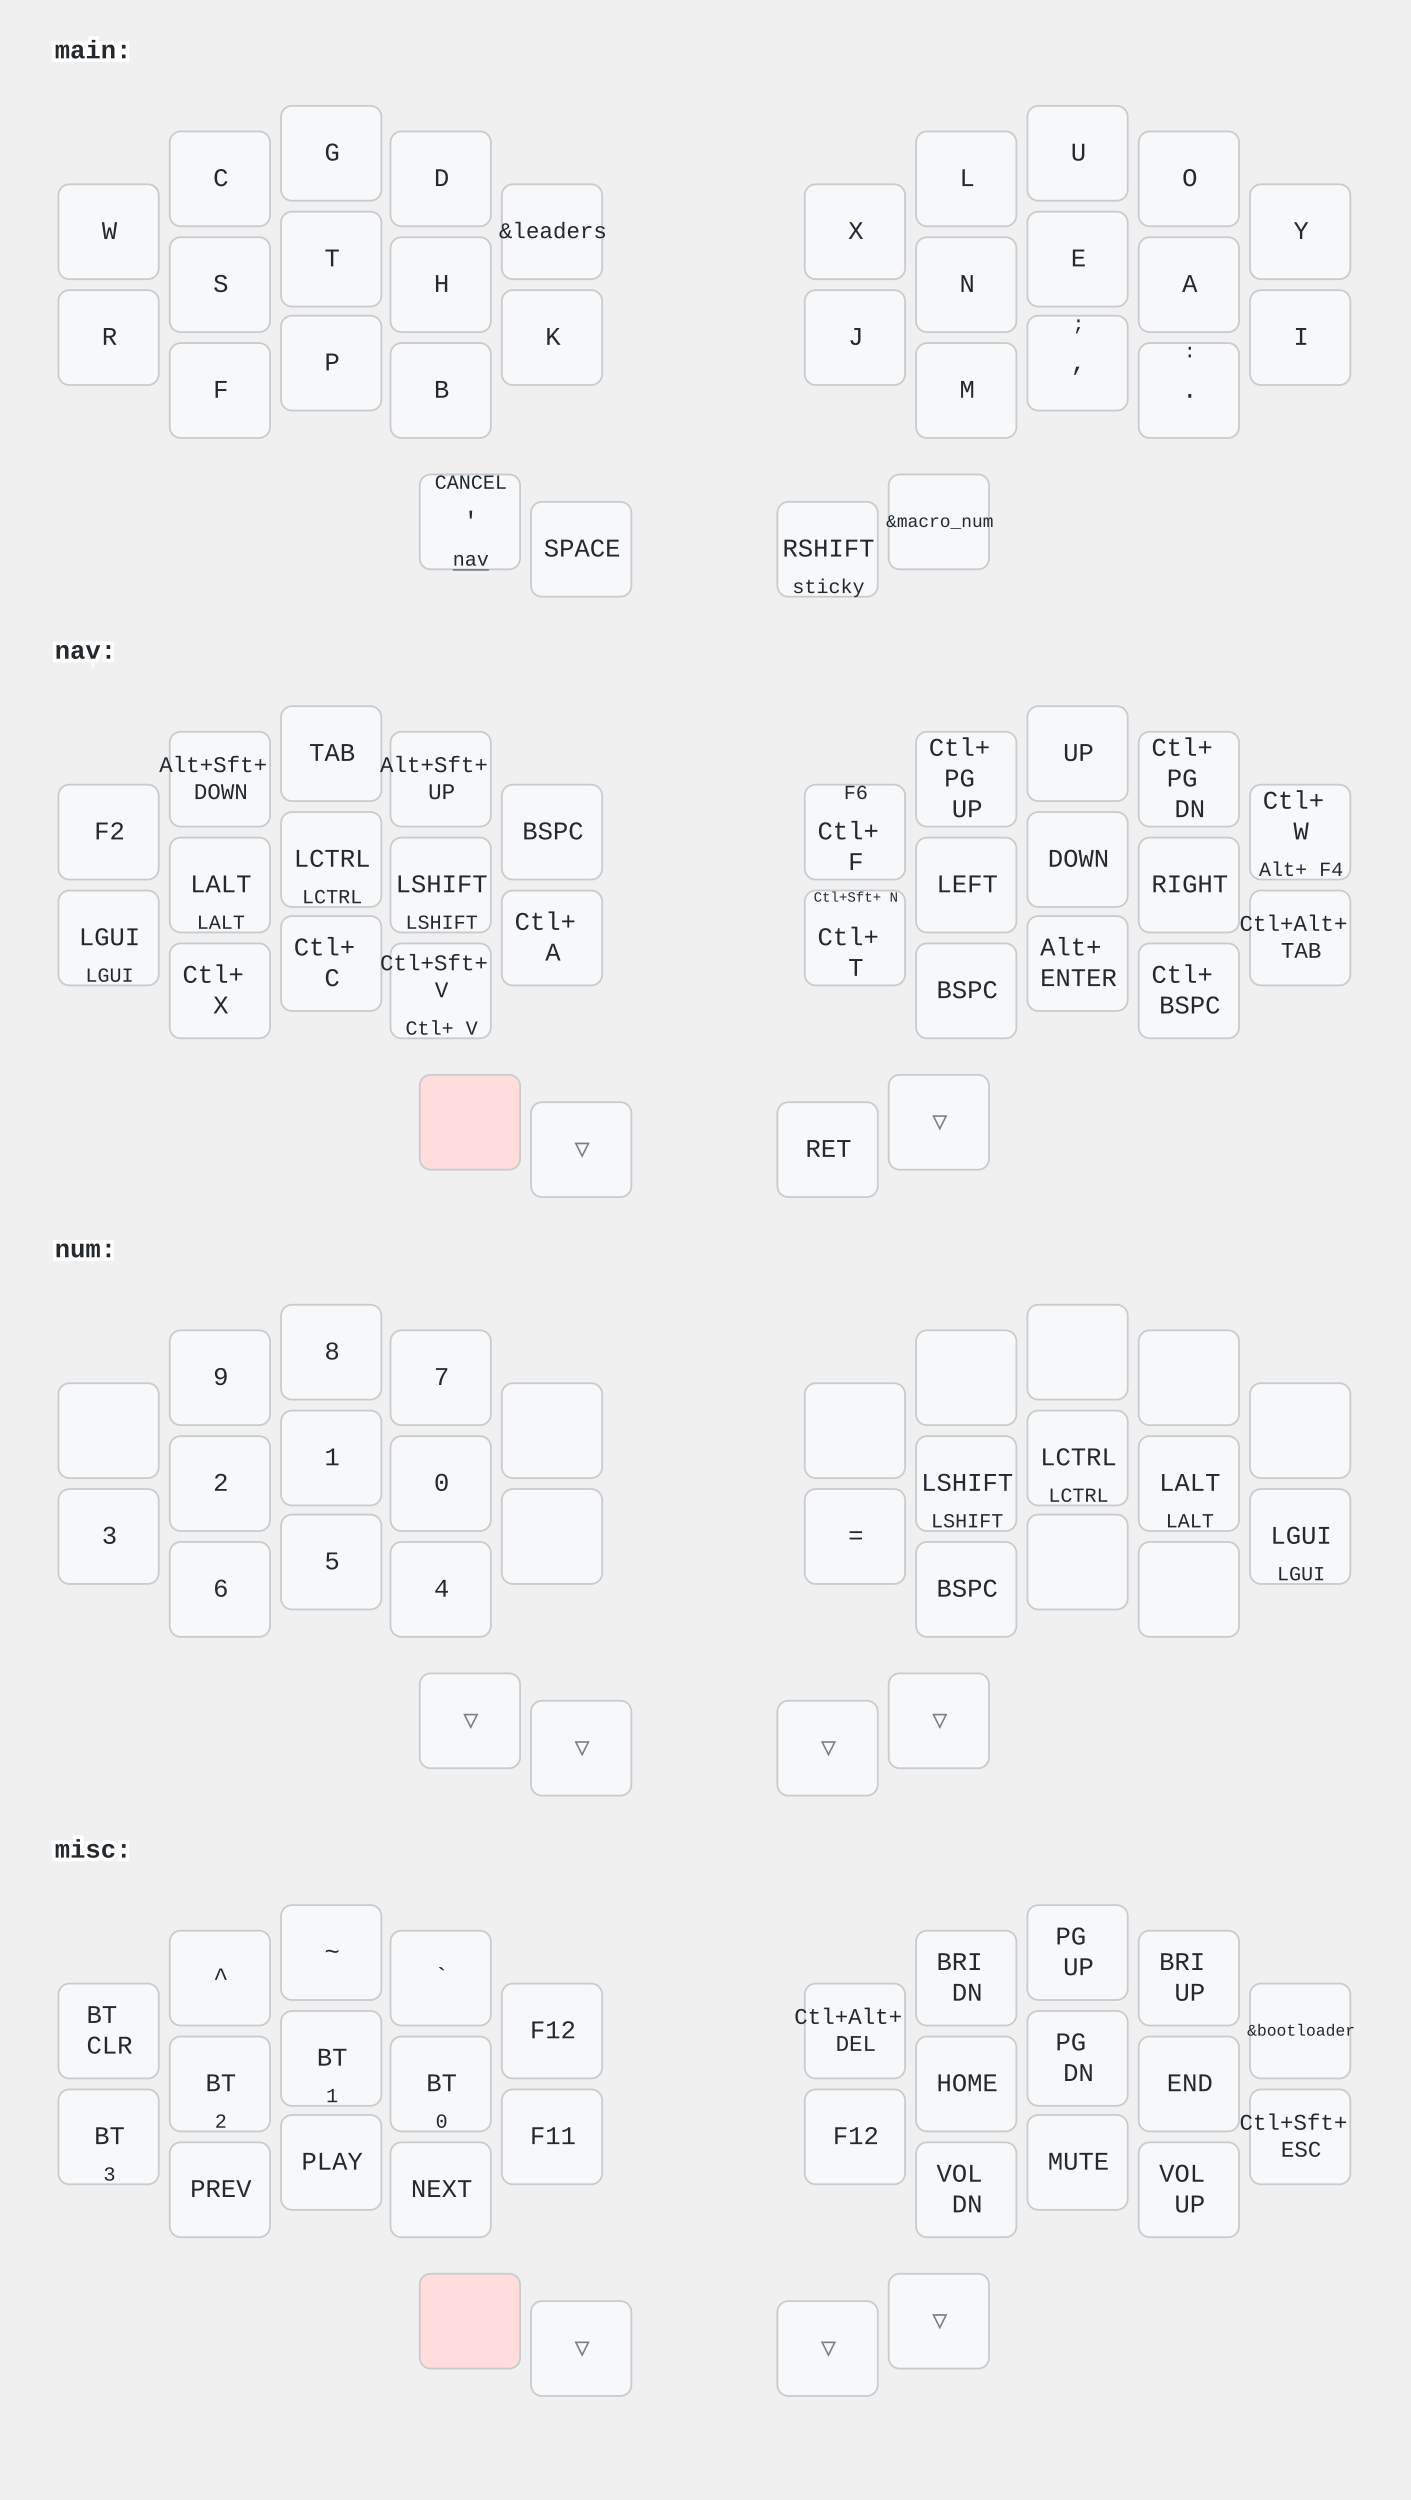
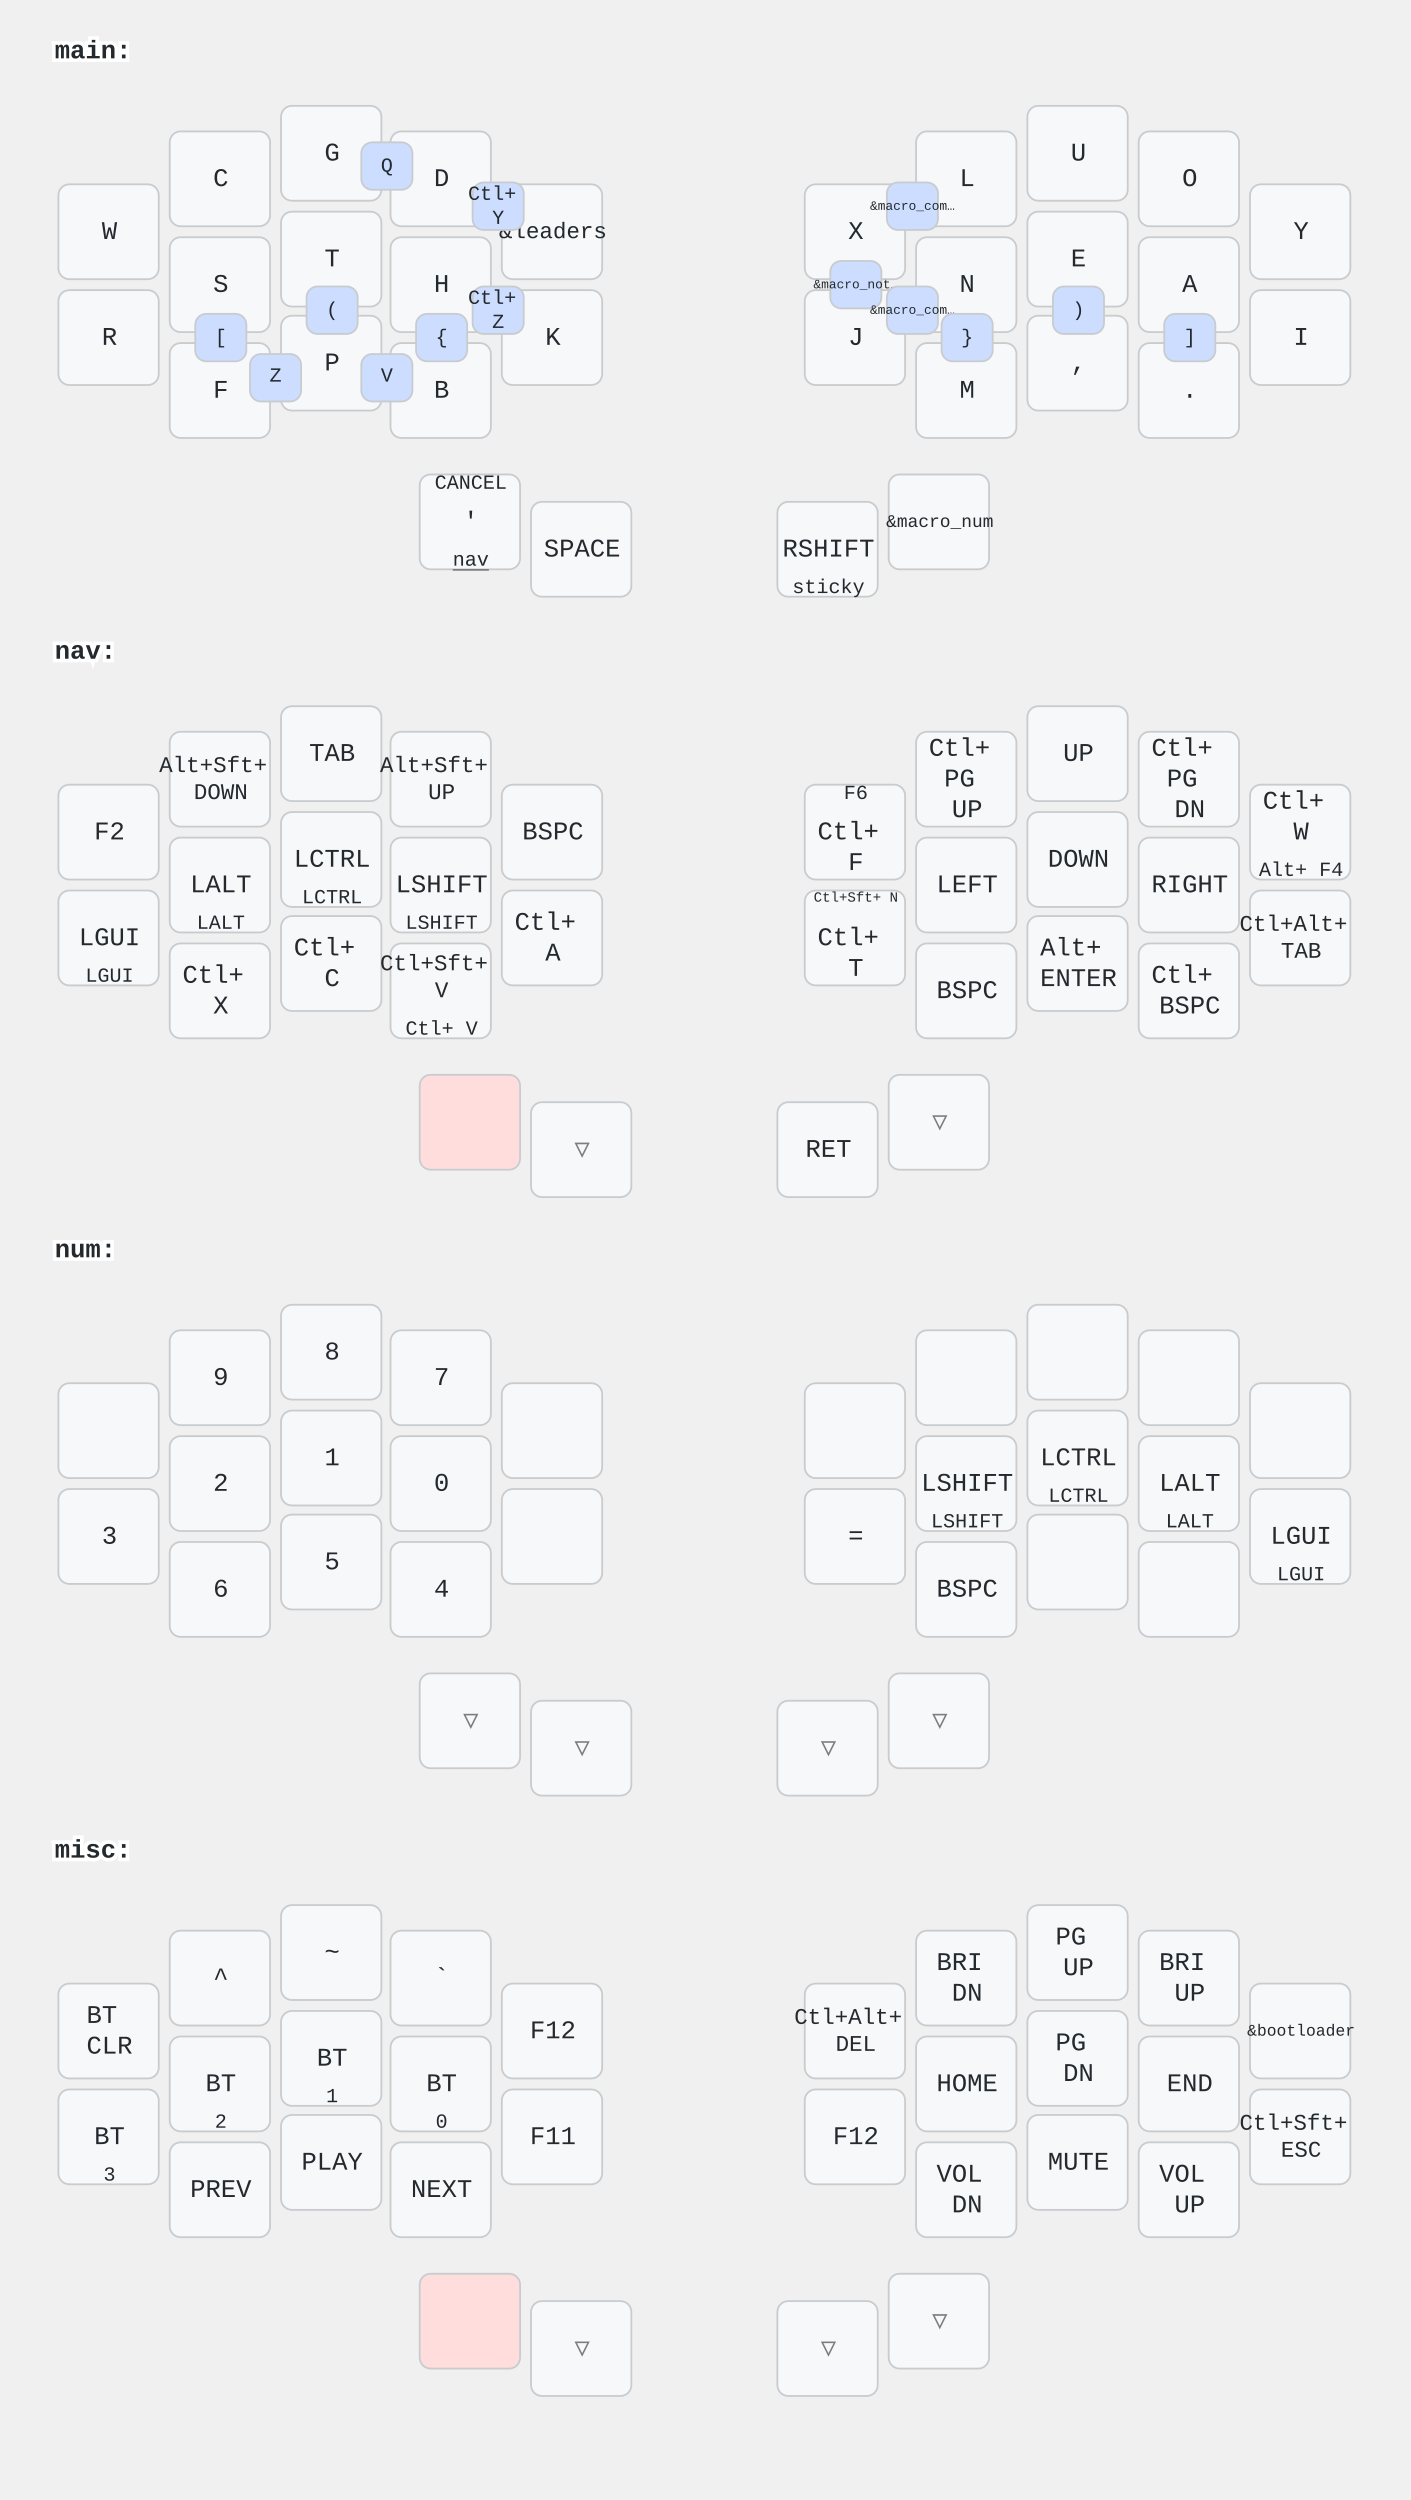
<svg xmlns="http://www.w3.org/2000/svg" width="773" height="1370" viewBox="0 0 773 1370" class="keymap">
  <style>/* inherit to force styles through use tags */
svg path {
    fill: inherit;
}

/* font and background color specifications */
svg.keymap {
    font-family: SFMono-Regular,Consolas,Liberation Mono,Menlo,monospace;
    font-size: 14px;
    font-kerning: normal;
    text-rendering: optimizeLegibility;
    fill: #24292e;
}

/* default key styling */
rect.key {
    fill: #f6f8fa;
}

rect.key, rect.combo {
    stroke: #c9cccf;
    stroke-width: 1;
}

/* default key side styling, only used is draw_key_sides is set */
rect.side {
    filter: brightness(90%);
}

/* color accent for combo boxes */
rect.combo, rect.combo-separate {
    fill: #cdf;
}

/* color accent for held keys */
rect.held, rect.combo.held {
    fill: #fdd;
}

/* color accent for ghost (optional) keys */
rect.ghost, rect.combo.ghost {
    stroke-dasharray: 4, 4;
    stroke-width: 2;
}

text {
    text-anchor: middle;
    dominant-baseline: middle;
}

/* styling for layer labels */
text.label {
    font-weight: bold;
    text-anchor: start;
    stroke: white;
    stroke-width: 4;
    paint-order: stroke;
}

/* styling for optional footer */
text.footer {
    text-anchor: end;
    dominant-baseline: auto;
    stroke: white;
    stroke-width: 4;
    paint-order: stroke;
}

/* styling for combo tap, and key hold/shifted label text */
text.combo, text.hold, text.shifted {
    font-size: 11px;
}

text.hold {
    text-anchor: middle;
    dominant-baseline: auto;
}

text.shifted {
    text-anchor: middle;
    dominant-baseline: hanging;
}

text.layer-activator {
    text-decoration: underline;
}

/* styling for hold/shifted label text in combo box */
text.combo.hold, text.combo.shifted {
    font-size: 8px;
}

/* lighter symbol for transparent keys */
text.trans {
    fill: #7b7e81;
}

/* styling for combo dendrons */
path.combo {
    stroke-width: 1;
    stroke: gray;
    fill: none;
}

/* Start Tabler Icons Cleanup */
/* cannot use height/width with glyphs */
.icon-tabler &gt; path {
    fill: inherit;
    stroke: inherit;
    stroke-width: 2;
}
/* hide tabler's default box */
.icon-tabler &gt; path[stroke="none"][fill="none"] {
    visibility: hidden;
}
/* End Tabler Icons Cleanup */
</style>
  <g transform="translate(30, 0)" class="layer-main">
    <text x="0" y="28" class="label" id="main">main:</text>
    <g transform="translate(0, 56)">
      <g transform="translate(30, 71)" class="key keypos-0">
        <rect rx="6" ry="6" x="-28" y="-26" width="55" height="52" class="key" />
        <text x="0" y="0" class="key tap">W</text>
      </g>
      <g transform="translate(91, 42)" class="key keypos-1">
        <rect rx="6" ry="6" x="-28" y="-26" width="55" height="52" class="key" />
        <text x="0" y="0" class="key tap">C</text>
      </g>
      <g transform="translate(152, 28)" class="key keypos-2">
        <rect rx="6" ry="6" x="-28" y="-26" width="55" height="52" class="key" />
        <text x="0" y="0" class="key tap">G</text>
      </g>
      <g transform="translate(212, 42)" class="key keypos-3">
        <rect rx="6" ry="6" x="-28" y="-26" width="55" height="52" class="key" />
        <text x="0" y="0" class="key tap">D</text>
      </g>
      <g transform="translate(273, 71)" class="key keypos-4">
        <rect rx="6" ry="6" x="-28" y="-26" width="55" height="52" class="key" />
        <text x="0" y="0" class="key tap">
          <tspan style="font-size: 88%">&amp;leaders</tspan>
        </text>
      </g>
      <g transform="translate(439, 71)" class="key keypos-5">
        <rect rx="6" ry="6" x="-28" y="-26" width="55" height="52" class="key" />
        <text x="0" y="0" class="key tap">X</text>
      </g>
      <g transform="translate(500, 42)" class="key keypos-6">
        <rect rx="6" ry="6" x="-28" y="-26" width="55" height="52" class="key" />
        <text x="0" y="0" class="key tap">L</text>
      </g>
      <g transform="translate(561, 28)" class="key keypos-7">
        <rect rx="6" ry="6" x="-28" y="-26" width="55" height="52" class="key" />
        <text x="0" y="0" class="key tap">U</text>
      </g>
      <g transform="translate(622, 42)" class="key keypos-8">
        <rect rx="6" ry="6" x="-28" y="-26" width="55" height="52" class="key" />
        <text x="0" y="0" class="key tap">O</text>
      </g>
      <g transform="translate(683, 71)" class="key keypos-9">
        <rect rx="6" ry="6" x="-28" y="-26" width="55" height="52" class="key" />
        <text x="0" y="0" class="key tap">Y</text>
      </g>
      <g transform="translate(30, 129)" class="key keypos-10">
        <rect rx="6" ry="6" x="-28" y="-26" width="55" height="52" class="key" />
        <text x="0" y="0" class="key tap">R</text>
      </g>
      <g transform="translate(91, 100)" class="key keypos-11">
        <rect rx="6" ry="6" x="-28" y="-26" width="55" height="52" class="key" />
        <text x="0" y="0" class="key tap">S</text>
      </g>
      <g transform="translate(152, 86)" class="key keypos-12">
        <rect rx="6" ry="6" x="-28" y="-26" width="55" height="52" class="key" />
        <text x="0" y="0" class="key tap">T</text>
      </g>
      <g transform="translate(212, 100)" class="key keypos-13">
        <rect rx="6" ry="6" x="-28" y="-26" width="55" height="52" class="key" />
        <text x="0" y="0" class="key tap">H</text>
      </g>
      <g transform="translate(273, 129)" class="key keypos-14">
        <rect rx="6" ry="6" x="-28" y="-26" width="55" height="52" class="key" />
        <text x="0" y="0" class="key tap">K</text>
      </g>
      <g transform="translate(439, 129)" class="key keypos-15">
        <rect rx="6" ry="6" x="-28" y="-26" width="55" height="52" class="key" />
        <text x="0" y="0" class="key tap">J</text>
      </g>
      <g transform="translate(500, 100)" class="key keypos-16">
        <rect rx="6" ry="6" x="-28" y="-26" width="55" height="52" class="key" />
        <text x="0" y="0" class="key tap">N</text>
      </g>
      <g transform="translate(561, 86)" class="key keypos-17">
        <rect rx="6" ry="6" x="-28" y="-26" width="55" height="52" class="key" />
        <text x="0" y="0" class="key tap">E</text>
      </g>
      <g transform="translate(622, 100)" class="key keypos-18">
        <rect rx="6" ry="6" x="-28" y="-26" width="55" height="52" class="key" />
        <text x="0" y="0" class="key tap">A</text>
      </g>
      <g transform="translate(683, 129)" class="key keypos-19">
        <rect rx="6" ry="6" x="-28" y="-26" width="55" height="52" class="key" />
        <text x="0" y="0" class="key tap">I</text>
      </g>
      <g transform="translate(91, 158)" class="key keypos-20">
        <rect rx="6" ry="6" x="-28" y="-26" width="55" height="52" class="key" />
        <text x="0" y="0" class="key tap">F</text>
      </g>
      <g transform="translate(152, 143)" class="key keypos-21">
        <rect rx="6" ry="6" x="-28" y="-26" width="55" height="52" class="key" />
        <text x="0" y="0" class="key tap">P</text>
      </g>
      <g transform="translate(212, 158)" class="key keypos-22">
        <rect rx="6" ry="6" x="-28" y="-26" width="55" height="52" class="key" />
        <text x="0" y="0" class="key tap">B</text>
      </g>
      <g transform="translate(500, 158)" class="key keypos-23">
        <rect rx="6" ry="6" x="-28" y="-26" width="55" height="52" class="key" />
        <text x="0" y="0" class="key tap">M</text>
      </g>
      <g transform="translate(561, 143)" class="key keypos-24">
        <rect rx="6" ry="6" x="-28" y="-26" width="55" height="52" class="key" />
        <text x="0" y="0" class="key tap">,</text>
        <text x="0" y="-24" class="key shifted">;</text>
      </g>
      <g transform="translate(622, 158)" class="key keypos-25">
        <rect rx="6" ry="6" x="-28" y="-26" width="55" height="52" class="key" />
        <text x="0" y="0" class="key tap">.</text>
        <text x="0" y="-24" class="key shifted">:</text>
      </g>
      <g transform="translate(228, 230)" class="key keypos-26">
        <rect rx="6" ry="6" x="-28" y="-26" width="55" height="52" class="key" />
        <text x="0" y="0" class="key tap">'</text>
        <a href="#nav">
          <text x="0" y="24" class="key hold layer-activator">nav</text>
        </a>
        <text x="0" y="-24" class="key shifted">CANCEL</text>
      </g>
      <g transform="translate(289, 245)" class="key keypos-27">
        <rect rx="6" ry="6" x="-28" y="-26" width="55" height="52" class="key" />
        <text x="0" y="0" class="key tap">SPACE</text>
      </g>
      <g transform="translate(424, 245)" class="key keypos-28">
        <rect rx="6" ry="6" x="-28" y="-26" width="55" height="52" class="key" />
        <text x="0" y="0" class="key tap">RSHIFT</text>
        <text x="0" y="24" class="key hold">sticky</text>
      </g>
      <g transform="translate(485, 230)" class="key keypos-29">
        <rect rx="6" ry="6" x="-28" y="-26" width="55" height="52" class="key" />
        <text x="0" y="0" class="key tap">
          <tspan style="font-size: 70%">&amp;macro_num</tspan>
        </text>
      </g>
+       <g class="combo combopos-0">
+         <rect rx="6" ry="6" x="168" y="22" width="28" height="26" class="combo" />
+         <text x="182" y="35" class="combo tap">Q</text>
+       </g>
+       <g class="combo combopos-1">
+         <rect rx="6" ry="6" x="107" y="138" width="28" height="26" class="combo" />
+         <text x="121" y="150" class="combo tap">Z</text>
+       </g>
+       <g class="combo combopos-2">
+         <rect rx="6" ry="6" x="168" y="138" width="28" height="26" class="combo" />
+         <text x="182" y="150" class="combo tap">V</text>
+       </g>
+       <g class="combo combopos-3">
+         <rect rx="6" ry="6" x="229" y="44" width="28" height="26" class="combo" />
+         <text x="243" y="57" class="combo tap">
+           <tspan x="243" dy="-0.6em">Ctl+</tspan>
+           <tspan x="243" dy="1.2em">Y</tspan>
+         </text>
+       </g>
+       <g class="combo combopos-4">
+         <rect rx="6" ry="6" x="229" y="101" width="28" height="26" class="combo" />
+         <text x="243" y="114" class="combo tap">
+           <tspan x="243" dy="-0.6em">Ctl+</tspan>
+           <tspan x="243" dy="1.2em">Z</tspan>
+         </text>
+       </g>
+       <g class="combo combopos-5">
+         <rect rx="6" ry="6" x="425" y="87" width="28" height="26" class="combo" />
+         <text x="439" y="100" class="combo tap">
+           <tspan style="font-size: 64%">&amp;macro_not…</tspan>
+         </text>
+       </g>
+       <g class="combo combopos-6">
+         <rect rx="6" ry="6" x="456" y="44" width="28" height="26" class="combo" />
+         <text x="470" y="57" class="combo tap">
+           <tspan style="font-size: 64%">&amp;macro_com…</tspan>
+         </text>
+       </g>
+       <g class="combo combopos-7">
+         <rect rx="6" ry="6" x="456" y="101" width="28" height="26" class="combo" />
+         <text x="470" y="114" class="combo tap">
+           <tspan style="font-size: 64%">&amp;macro_com…</tspan>
+         </text>
+       </g>
+       <g class="combo combopos-8">
+         <rect rx="6" ry="6" x="77" y="116" width="28" height="26" class="combo" />
+         <text x="91" y="129" class="combo tap">[</text>
+       </g>
+       <g class="combo combopos-9">
+         <rect rx="6" ry="6" x="138" y="101" width="28" height="26" class="combo" />
+         <text x="152" y="114" class="combo tap">(</text>
+       </g>
+       <g class="combo combopos-10">
+         <rect rx="6" ry="6" x="198" y="116" width="28" height="26" class="combo" />
+         <text x="212" y="129" class="combo tap">{</text>
+       </g>
+       <g class="combo combopos-11">
+         <rect rx="6" ry="6" x="486" y="116" width="28" height="26" class="combo" />
+         <text x="500" y="129" class="combo tap">}</text>
+       </g>
+       <g class="combo combopos-12">
+         <rect rx="6" ry="6" x="547" y="101" width="28" height="26" class="combo" />
+         <text x="561" y="114" class="combo tap">)</text>
+       </g>
+       <g class="combo combopos-13">
+         <rect rx="6" ry="6" x="608" y="116" width="28" height="26" class="combo" />
+         <text x="622" y="129" class="combo tap">]</text>
+       </g>
    </g>
  </g>
  <g transform="translate(30, 329)" class="layer-nav">
    <text x="0" y="28" class="label" id="nav">nav:</text>
    <g transform="translate(0, 56)">
      <g transform="translate(30, 71)" class="key keypos-0">
        <rect rx="6" ry="6" x="-28" y="-26" width="55" height="52" class="key" />
        <text x="0" y="0" class="key tap">F2</text>
      </g>
      <g transform="translate(91, 42)" class="key keypos-1">
        <rect rx="6" ry="6" x="-28" y="-26" width="55" height="52" class="key" />
        <text x="0" y="0" class="key tap">
          <tspan x="0" dy="-0.6em" style="font-size: 88%">Alt+Sft+</tspan>
          <tspan x="0" dy="1.2em" style="font-size: 88%">DOWN</tspan>
        </text>
      </g>
      <g transform="translate(152, 28)" class="key keypos-2">
        <rect rx="6" ry="6" x="-28" y="-26" width="55" height="52" class="key" />
        <text x="0" y="0" class="key tap">TAB</text>
      </g>
      <g transform="translate(212, 42)" class="key keypos-3">
        <rect rx="6" ry="6" x="-28" y="-26" width="55" height="52" class="key" />
        <text x="0" y="0" class="key tap">
          <tspan x="0" dy="-0.6em" style="font-size: 88%">Alt+Sft+</tspan>
          <tspan x="0" dy="1.2em" style="font-size: 88%">UP</tspan>
        </text>
      </g>
      <g transform="translate(273, 71)" class="key keypos-4">
        <rect rx="6" ry="6" x="-28" y="-26" width="55" height="52" class="key" />
        <text x="0" y="0" class="key tap">BSPC</text>
      </g>
      <g transform="translate(439, 71)" class="key keypos-5">
        <rect rx="6" ry="6" x="-28" y="-26" width="55" height="52" class="key" />
        <text x="0" y="0" class="key tap">
          <tspan x="0" dy="-0.0em">Ctl+</tspan>
          <tspan x="0" dy="1.2em">F</tspan>
        </text>
        <text x="0" y="-24" class="key shifted">F6</text>
      </g>
      <g transform="translate(500, 42)" class="key keypos-6">
        <rect rx="6" ry="6" x="-28" y="-26" width="55" height="52" class="key" />
        <text x="0" y="0" class="key tap">
          <tspan x="0" dy="-1.2em">Ctl+</tspan>
          <tspan x="0" dy="1.2em">PG</tspan>
          <tspan x="0" dy="1.2em">UP</tspan>
        </text>
      </g>
      <g transform="translate(561, 28)" class="key keypos-7">
        <rect rx="6" ry="6" x="-28" y="-26" width="55" height="52" class="key" />
        <text x="0" y="0" class="key tap">UP</text>
      </g>
      <g transform="translate(622, 42)" class="key keypos-8">
        <rect rx="6" ry="6" x="-28" y="-26" width="55" height="52" class="key" />
        <text x="0" y="0" class="key tap">
          <tspan x="0" dy="-1.2em">Ctl+</tspan>
          <tspan x="0" dy="1.2em">PG</tspan>
          <tspan x="0" dy="1.2em">DN</tspan>
        </text>
      </g>
      <g transform="translate(683, 71)" class="key keypos-9">
        <rect rx="6" ry="6" x="-28" y="-26" width="55" height="52" class="key" />
        <text x="0" y="0" class="key tap">
          <tspan x="0" dy="-1.2em">Ctl+</tspan>
          <tspan x="0" dy="1.2em">W</tspan>
        </text>
        <text x="0" y="24" class="key hold">Alt+ F4</text>
      </g>
      <g transform="translate(30, 129)" class="key keypos-10">
        <rect rx="6" ry="6" x="-28" y="-26" width="55" height="52" class="key" />
        <text x="0" y="0" class="key tap">LGUI</text>
        <text x="0" y="24" class="key hold">LGUI</text>
      </g>
      <g transform="translate(91, 100)" class="key keypos-11">
        <rect rx="6" ry="6" x="-28" y="-26" width="55" height="52" class="key" />
        <text x="0" y="0" class="key tap">LALT</text>
        <text x="0" y="24" class="key hold">LALT</text>
      </g>
      <g transform="translate(152, 86)" class="key keypos-12">
        <rect rx="6" ry="6" x="-28" y="-26" width="55" height="52" class="key" />
        <text x="0" y="0" class="key tap">LCTRL</text>
        <text x="0" y="24" class="key hold">LCTRL</text>
      </g>
      <g transform="translate(212, 100)" class="key keypos-13">
        <rect rx="6" ry="6" x="-28" y="-26" width="55" height="52" class="key" />
        <text x="0" y="0" class="key tap">LSHIFT</text>
        <text x="0" y="24" class="key hold">LSHIFT</text>
      </g>
      <g transform="translate(273, 129)" class="key keypos-14">
        <rect rx="6" ry="6" x="-28" y="-26" width="55" height="52" class="key" />
        <text x="0" y="0" class="key tap">
          <tspan x="0" dy="-0.6em">Ctl+</tspan>
          <tspan x="0" dy="1.2em">A</tspan>
        </text>
      </g>
      <g transform="translate(439, 129)" class="key keypos-15">
        <rect rx="6" ry="6" x="-28" y="-26" width="55" height="52" class="key" />
        <text x="0" y="0" class="key tap">
          <tspan x="0" dy="-0.0em">Ctl+</tspan>
          <tspan x="0" dy="1.2em">T</tspan>
        </text>
        <text x="0" y="-24" class="key shifted">
          <tspan style="font-size: 70%">Ctl+Sft+ N</tspan>
        </text>
      </g>
      <g transform="translate(500, 100)" class="key keypos-16">
        <rect rx="6" ry="6" x="-28" y="-26" width="55" height="52" class="key" />
        <text x="0" y="0" class="key tap">LEFT</text>
      </g>
      <g transform="translate(561, 86)" class="key keypos-17">
        <rect rx="6" ry="6" x="-28" y="-26" width="55" height="52" class="key" />
        <text x="0" y="0" class="key tap">DOWN</text>
      </g>
      <g transform="translate(622, 100)" class="key keypos-18">
        <rect rx="6" ry="6" x="-28" y="-26" width="55" height="52" class="key" />
        <text x="0" y="0" class="key tap">RIGHT</text>
      </g>
      <g transform="translate(683, 129)" class="key keypos-19">
        <rect rx="6" ry="6" x="-28" y="-26" width="55" height="52" class="key" />
        <text x="0" y="0" class="key tap">
          <tspan x="0" dy="-0.6em" style="font-size: 88%">Ctl+Alt+</tspan>
          <tspan x="0" dy="1.2em" style="font-size: 88%">TAB</tspan>
        </text>
      </g>
      <g transform="translate(91, 158)" class="key keypos-20">
        <rect rx="6" ry="6" x="-28" y="-26" width="55" height="52" class="key" />
        <text x="0" y="0" class="key tap">
          <tspan x="0" dy="-0.6em">Ctl+</tspan>
          <tspan x="0" dy="1.2em">X</tspan>
        </text>
      </g>
      <g transform="translate(152, 143)" class="key keypos-21">
        <rect rx="6" ry="6" x="-28" y="-26" width="55" height="52" class="key" />
        <text x="0" y="0" class="key tap">
          <tspan x="0" dy="-0.6em">Ctl+</tspan>
          <tspan x="0" dy="1.2em">C</tspan>
        </text>
      </g>
      <g transform="translate(212, 158)" class="key keypos-22">
        <rect rx="6" ry="6" x="-28" y="-26" width="55" height="52" class="key" />
        <text x="0" y="0" class="key tap">
          <tspan x="0" dy="-1.2em" style="font-size: 88%">Ctl+Sft+</tspan>
          <tspan x="0" dy="1.2em" style="font-size: 88%">V</tspan>
        </text>
        <text x="0" y="24" class="key hold">Ctl+ V</text>
      </g>
      <g transform="translate(500, 158)" class="key keypos-23">
        <rect rx="6" ry="6" x="-28" y="-26" width="55" height="52" class="key" />
        <text x="0" y="0" class="key tap">BSPC</text>
      </g>
      <g transform="translate(561, 143)" class="key keypos-24">
        <rect rx="6" ry="6" x="-28" y="-26" width="55" height="52" class="key" />
        <text x="0" y="0" class="key tap">
          <tspan x="0" dy="-0.6em">Alt+</tspan>
          <tspan x="0" dy="1.2em">ENTER</tspan>
        </text>
      </g>
      <g transform="translate(622, 158)" class="key keypos-25">
        <rect rx="6" ry="6" x="-28" y="-26" width="55" height="52" class="key" />
        <text x="0" y="0" class="key tap">
          <tspan x="0" dy="-0.6em">Ctl+</tspan>
          <tspan x="0" dy="1.2em">BSPC</tspan>
        </text>
      </g>
      <g transform="translate(228, 230)" class="key held keypos-26">
        <rect rx="6" ry="6" x="-28" y="-26" width="55" height="52" class="key held" />
      </g>
      <g transform="translate(289, 245)" class="key trans keypos-27">
        <rect rx="6" ry="6" x="-28" y="-26" width="55" height="52" class="key trans" />
        <text x="0" y="0" class="key trans tap">▽</text>
      </g>
      <g transform="translate(424, 245)" class="key keypos-28">
        <rect rx="6" ry="6" x="-28" y="-26" width="55" height="52" class="key" />
        <text x="0" y="0" class="key tap">RET</text>
      </g>
      <g transform="translate(485, 230)" class="key trans keypos-29">
        <rect rx="6" ry="6" x="-28" y="-26" width="55" height="52" class="key trans" />
        <text x="0" y="0" class="key trans tap">▽</text>
      </g>
    </g>
  </g>
  <g transform="translate(30, 657)" class="layer-num">
    <text x="0" y="28" class="label" id="num">num:</text>
    <g transform="translate(0, 56)">
      <g transform="translate(30, 71)" class="key keypos-0">
        <rect rx="6" ry="6" x="-28" y="-26" width="55" height="52" class="key" />
      </g>
      <g transform="translate(91, 42)" class="key keypos-1">
        <rect rx="6" ry="6" x="-28" y="-26" width="55" height="52" class="key" />
        <text x="0" y="0" class="key tap">9</text>
      </g>
      <g transform="translate(152, 28)" class="key keypos-2">
        <rect rx="6" ry="6" x="-28" y="-26" width="55" height="52" class="key" />
        <text x="0" y="0" class="key tap">8</text>
      </g>
      <g transform="translate(212, 42)" class="key keypos-3">
        <rect rx="6" ry="6" x="-28" y="-26" width="55" height="52" class="key" />
        <text x="0" y="0" class="key tap">7</text>
      </g>
      <g transform="translate(273, 71)" class="key keypos-4">
        <rect rx="6" ry="6" x="-28" y="-26" width="55" height="52" class="key" />
      </g>
      <g transform="translate(439, 71)" class="key keypos-5">
        <rect rx="6" ry="6" x="-28" y="-26" width="55" height="52" class="key" />
      </g>
      <g transform="translate(500, 42)" class="key keypos-6">
        <rect rx="6" ry="6" x="-28" y="-26" width="55" height="52" class="key" />
      </g>
      <g transform="translate(561, 28)" class="key keypos-7">
        <rect rx="6" ry="6" x="-28" y="-26" width="55" height="52" class="key" />
      </g>
      <g transform="translate(622, 42)" class="key keypos-8">
        <rect rx="6" ry="6" x="-28" y="-26" width="55" height="52" class="key" />
      </g>
      <g transform="translate(683, 71)" class="key keypos-9">
        <rect rx="6" ry="6" x="-28" y="-26" width="55" height="52" class="key" />
      </g>
      <g transform="translate(30, 129)" class="key keypos-10">
        <rect rx="6" ry="6" x="-28" y="-26" width="55" height="52" class="key" />
        <text x="0" y="0" class="key tap">3</text>
      </g>
      <g transform="translate(91, 100)" class="key keypos-11">
        <rect rx="6" ry="6" x="-28" y="-26" width="55" height="52" class="key" />
        <text x="0" y="0" class="key tap">2</text>
      </g>
      <g transform="translate(152, 86)" class="key keypos-12">
        <rect rx="6" ry="6" x="-28" y="-26" width="55" height="52" class="key" />
        <text x="0" y="0" class="key tap">1</text>
      </g>
      <g transform="translate(212, 100)" class="key keypos-13">
        <rect rx="6" ry="6" x="-28" y="-26" width="55" height="52" class="key" />
        <text x="0" y="0" class="key tap">0</text>
      </g>
      <g transform="translate(273, 129)" class="key keypos-14">
        <rect rx="6" ry="6" x="-28" y="-26" width="55" height="52" class="key" />
      </g>
      <g transform="translate(439, 129)" class="key keypos-15">
        <rect rx="6" ry="6" x="-28" y="-26" width="55" height="52" class="key" />
        <text x="0" y="0" class="key tap">=</text>
      </g>
      <g transform="translate(500, 100)" class="key keypos-16">
        <rect rx="6" ry="6" x="-28" y="-26" width="55" height="52" class="key" />
        <text x="0" y="0" class="key tap">LSHIFT</text>
        <text x="0" y="24" class="key hold">LSHIFT</text>
      </g>
      <g transform="translate(561, 86)" class="key keypos-17">
        <rect rx="6" ry="6" x="-28" y="-26" width="55" height="52" class="key" />
        <text x="0" y="0" class="key tap">LCTRL</text>
        <text x="0" y="24" class="key hold">LCTRL</text>
      </g>
      <g transform="translate(622, 100)" class="key keypos-18">
        <rect rx="6" ry="6" x="-28" y="-26" width="55" height="52" class="key" />
        <text x="0" y="0" class="key tap">LALT</text>
        <text x="0" y="24" class="key hold">LALT</text>
      </g>
      <g transform="translate(683, 129)" class="key keypos-19">
        <rect rx="6" ry="6" x="-28" y="-26" width="55" height="52" class="key" />
        <text x="0" y="0" class="key tap">LGUI</text>
        <text x="0" y="24" class="key hold">LGUI</text>
      </g>
      <g transform="translate(91, 158)" class="key keypos-20">
        <rect rx="6" ry="6" x="-28" y="-26" width="55" height="52" class="key" />
        <text x="0" y="0" class="key tap">6</text>
      </g>
      <g transform="translate(152, 143)" class="key keypos-21">
        <rect rx="6" ry="6" x="-28" y="-26" width="55" height="52" class="key" />
        <text x="0" y="0" class="key tap">5</text>
      </g>
      <g transform="translate(212, 158)" class="key keypos-22">
        <rect rx="6" ry="6" x="-28" y="-26" width="55" height="52" class="key" />
        <text x="0" y="0" class="key tap">4</text>
      </g>
      <g transform="translate(500, 158)" class="key keypos-23">
        <rect rx="6" ry="6" x="-28" y="-26" width="55" height="52" class="key" />
        <text x="0" y="0" class="key tap">BSPC</text>
      </g>
      <g transform="translate(561, 143)" class="key keypos-24">
        <rect rx="6" ry="6" x="-28" y="-26" width="55" height="52" class="key" />
      </g>
      <g transform="translate(622, 158)" class="key keypos-25">
        <rect rx="6" ry="6" x="-28" y="-26" width="55" height="52" class="key" />
      </g>
      <g transform="translate(228, 230)" class="key trans keypos-26">
        <rect rx="6" ry="6" x="-28" y="-26" width="55" height="52" class="key trans" />
        <text x="0" y="0" class="key trans tap">▽</text>
      </g>
      <g transform="translate(289, 245)" class="key trans keypos-27">
        <rect rx="6" ry="6" x="-28" y="-26" width="55" height="52" class="key trans" />
        <text x="0" y="0" class="key trans tap">▽</text>
      </g>
      <g transform="translate(424, 245)" class="key trans keypos-28">
        <rect rx="6" ry="6" x="-28" y="-26" width="55" height="52" class="key trans" />
        <text x="0" y="0" class="key trans tap">▽</text>
      </g>
      <g transform="translate(485, 230)" class="key trans keypos-29">
        <rect rx="6" ry="6" x="-28" y="-26" width="55" height="52" class="key trans" />
        <text x="0" y="0" class="key trans tap">▽</text>
      </g>
    </g>
  </g>
  <g transform="translate(30, 986)" class="layer-misc">
    <text x="0" y="28" class="label" id="misc">misc:</text>
    <g transform="translate(0, 56)">
      <g transform="translate(30, 71)" class="key keypos-0">
        <rect rx="6" ry="6" x="-28" y="-26" width="55" height="52" class="key" />
        <text x="0" y="0" class="key tap">
          <tspan x="0" dy="-0.6em">BT</tspan>
          <tspan x="0" dy="1.2em">CLR</tspan>
        </text>
      </g>
      <g transform="translate(91, 42)" class="key keypos-1">
        <rect rx="6" ry="6" x="-28" y="-26" width="55" height="52" class="key" />
        <text x="0" y="0" class="key tap">^</text>
      </g>
      <g transform="translate(152, 28)" class="key keypos-2">
        <rect rx="6" ry="6" x="-28" y="-26" width="55" height="52" class="key" />
        <text x="0" y="0" class="key tap">~</text>
      </g>
      <g transform="translate(212, 42)" class="key keypos-3">
        <rect rx="6" ry="6" x="-28" y="-26" width="55" height="52" class="key" />
        <text x="0" y="0" class="key tap">`</text>
      </g>
      <g transform="translate(273, 71)" class="key keypos-4">
        <rect rx="6" ry="6" x="-28" y="-26" width="55" height="52" class="key" />
        <text x="0" y="0" class="key tap">F12</text>
      </g>
      <g transform="translate(439, 71)" class="key keypos-5">
        <rect rx="6" ry="6" x="-28" y="-26" width="55" height="52" class="key" />
        <text x="0" y="0" class="key tap">
          <tspan x="0" dy="-0.6em" style="font-size: 88%">Ctl+Alt+</tspan>
          <tspan x="0" dy="1.2em" style="font-size: 88%">DEL</tspan>
        </text>
      </g>
      <g transform="translate(500, 42)" class="key keypos-6">
        <rect rx="6" ry="6" x="-28" y="-26" width="55" height="52" class="key" />
        <text x="0" y="0" class="key tap">
          <tspan x="0" dy="-0.6em">BRI</tspan>
          <tspan x="0" dy="1.2em">DN</tspan>
        </text>
      </g>
      <g transform="translate(561, 28)" class="key keypos-7">
        <rect rx="6" ry="6" x="-28" y="-26" width="55" height="52" class="key" />
        <text x="0" y="0" class="key tap">
          <tspan x="0" dy="-0.6em">PG</tspan>
          <tspan x="0" dy="1.2em">UP</tspan>
        </text>
      </g>
      <g transform="translate(622, 42)" class="key keypos-8">
        <rect rx="6" ry="6" x="-28" y="-26" width="55" height="52" class="key" />
        <text x="0" y="0" class="key tap">
          <tspan x="0" dy="-0.6em">BRI</tspan>
          <tspan x="0" dy="1.2em">UP</tspan>
        </text>
      </g>
      <g transform="translate(683, 71)" class="key keypos-9">
        <rect rx="6" ry="6" x="-28" y="-26" width="55" height="52" class="key" />
        <text x="0" y="0" class="key tap">
          <tspan style="font-size: 64%">&amp;bootloader</tspan>
        </text>
      </g>
      <g transform="translate(30, 129)" class="key keypos-10">
        <rect rx="6" ry="6" x="-28" y="-26" width="55" height="52" class="key" />
        <text x="0" y="0" class="key tap">BT</text>
        <text x="0" y="24" class="key hold">3</text>
      </g>
      <g transform="translate(91, 100)" class="key keypos-11">
        <rect rx="6" ry="6" x="-28" y="-26" width="55" height="52" class="key" />
        <text x="0" y="0" class="key tap">BT</text>
        <text x="0" y="24" class="key hold">2</text>
      </g>
      <g transform="translate(152, 86)" class="key keypos-12">
        <rect rx="6" ry="6" x="-28" y="-26" width="55" height="52" class="key" />
        <text x="0" y="0" class="key tap">BT</text>
        <text x="0" y="24" class="key hold">1</text>
      </g>
      <g transform="translate(212, 100)" class="key keypos-13">
        <rect rx="6" ry="6" x="-28" y="-26" width="55" height="52" class="key" />
        <text x="0" y="0" class="key tap">BT</text>
        <text x="0" y="24" class="key hold">0</text>
      </g>
      <g transform="translate(273, 129)" class="key keypos-14">
        <rect rx="6" ry="6" x="-28" y="-26" width="55" height="52" class="key" />
        <text x="0" y="0" class="key tap">F11</text>
      </g>
      <g transform="translate(439, 129)" class="key keypos-15">
        <rect rx="6" ry="6" x="-28" y="-26" width="55" height="52" class="key" />
        <text x="0" y="0" class="key tap">F12</text>
      </g>
      <g transform="translate(500, 100)" class="key keypos-16">
        <rect rx="6" ry="6" x="-28" y="-26" width="55" height="52" class="key" />
        <text x="0" y="0" class="key tap">HOME</text>
      </g>
      <g transform="translate(561, 86)" class="key keypos-17">
        <rect rx="6" ry="6" x="-28" y="-26" width="55" height="52" class="key" />
        <text x="0" y="0" class="key tap">
          <tspan x="0" dy="-0.6em">PG</tspan>
          <tspan x="0" dy="1.2em">DN</tspan>
        </text>
      </g>
      <g transform="translate(622, 100)" class="key keypos-18">
        <rect rx="6" ry="6" x="-28" y="-26" width="55" height="52" class="key" />
        <text x="0" y="0" class="key tap">END</text>
      </g>
      <g transform="translate(683, 129)" class="key keypos-19">
        <rect rx="6" ry="6" x="-28" y="-26" width="55" height="52" class="key" />
        <text x="0" y="0" class="key tap">
          <tspan x="0" dy="-0.6em" style="font-size: 88%">Ctl+Sft+</tspan>
          <tspan x="0" dy="1.2em" style="font-size: 88%">ESC</tspan>
        </text>
      </g>
      <g transform="translate(91, 158)" class="key keypos-20">
        <rect rx="6" ry="6" x="-28" y="-26" width="55" height="52" class="key" />
        <text x="0" y="0" class="key tap">PREV</text>
      </g>
      <g transform="translate(152, 143)" class="key keypos-21">
        <rect rx="6" ry="6" x="-28" y="-26" width="55" height="52" class="key" />
        <text x="0" y="0" class="key tap">PLAY</text>
      </g>
      <g transform="translate(212, 158)" class="key keypos-22">
        <rect rx="6" ry="6" x="-28" y="-26" width="55" height="52" class="key" />
        <text x="0" y="0" class="key tap">NEXT</text>
      </g>
      <g transform="translate(500, 158)" class="key keypos-23">
        <rect rx="6" ry="6" x="-28" y="-26" width="55" height="52" class="key" />
        <text x="0" y="0" class="key tap">
          <tspan x="0" dy="-0.6em">VOL</tspan>
          <tspan x="0" dy="1.2em">DN</tspan>
        </text>
      </g>
      <g transform="translate(561, 143)" class="key keypos-24">
        <rect rx="6" ry="6" x="-28" y="-26" width="55" height="52" class="key" />
        <text x="0" y="0" class="key tap">MUTE</text>
      </g>
      <g transform="translate(622, 158)" class="key keypos-25">
        <rect rx="6" ry="6" x="-28" y="-26" width="55" height="52" class="key" />
        <text x="0" y="0" class="key tap">
          <tspan x="0" dy="-0.6em">VOL</tspan>
          <tspan x="0" dy="1.2em">UP</tspan>
        </text>
      </g>
      <g transform="translate(228, 230)" class="key held keypos-26">
        <rect rx="6" ry="6" x="-28" y="-26" width="55" height="52" class="key held" />
      </g>
      <g transform="translate(289, 245)" class="key trans keypos-27">
        <rect rx="6" ry="6" x="-28" y="-26" width="55" height="52" class="key trans" />
        <text x="0" y="0" class="key trans tap">▽</text>
      </g>
      <g transform="translate(424, 245)" class="key trans keypos-28">
        <rect rx="6" ry="6" x="-28" y="-26" width="55" height="52" class="key trans" />
        <text x="0" y="0" class="key trans tap">▽</text>
      </g>
      <g transform="translate(485, 230)" class="key trans keypos-29">
        <rect rx="6" ry="6" x="-28" y="-26" width="55" height="52" class="key trans" />
        <text x="0" y="0" class="key trans tap">▽</text>
      </g>
    </g>
  </g>
</svg>
